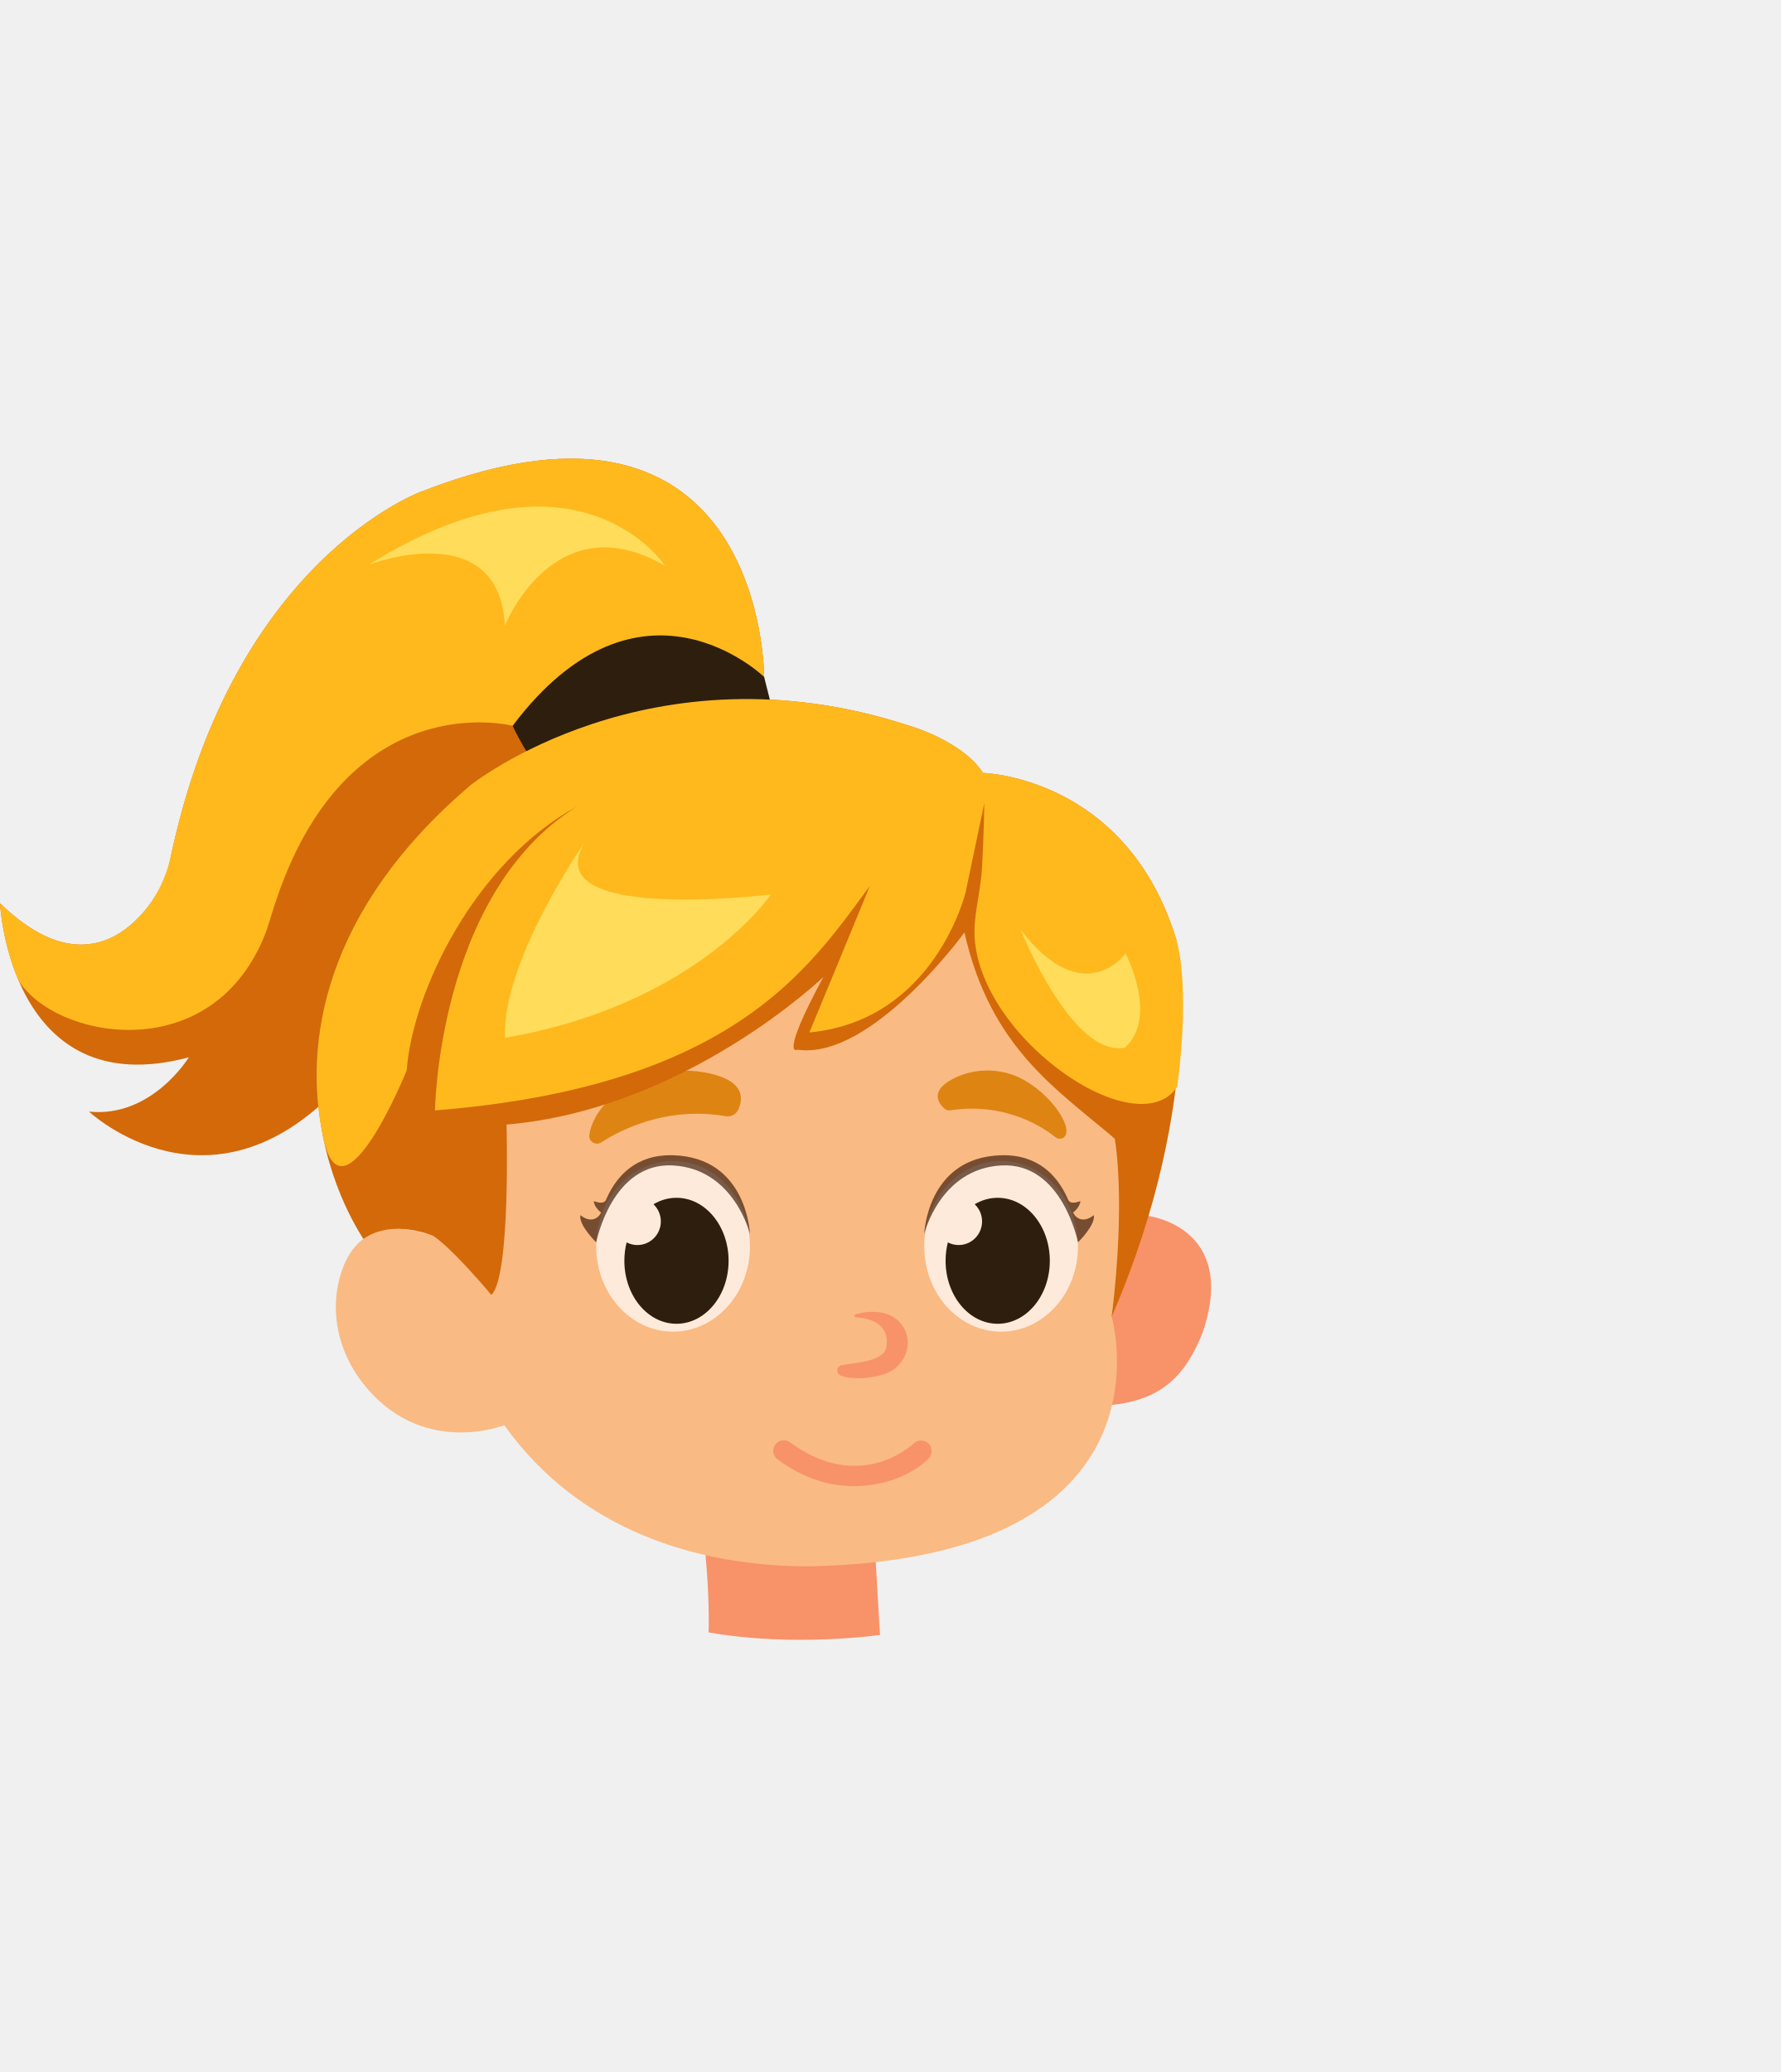
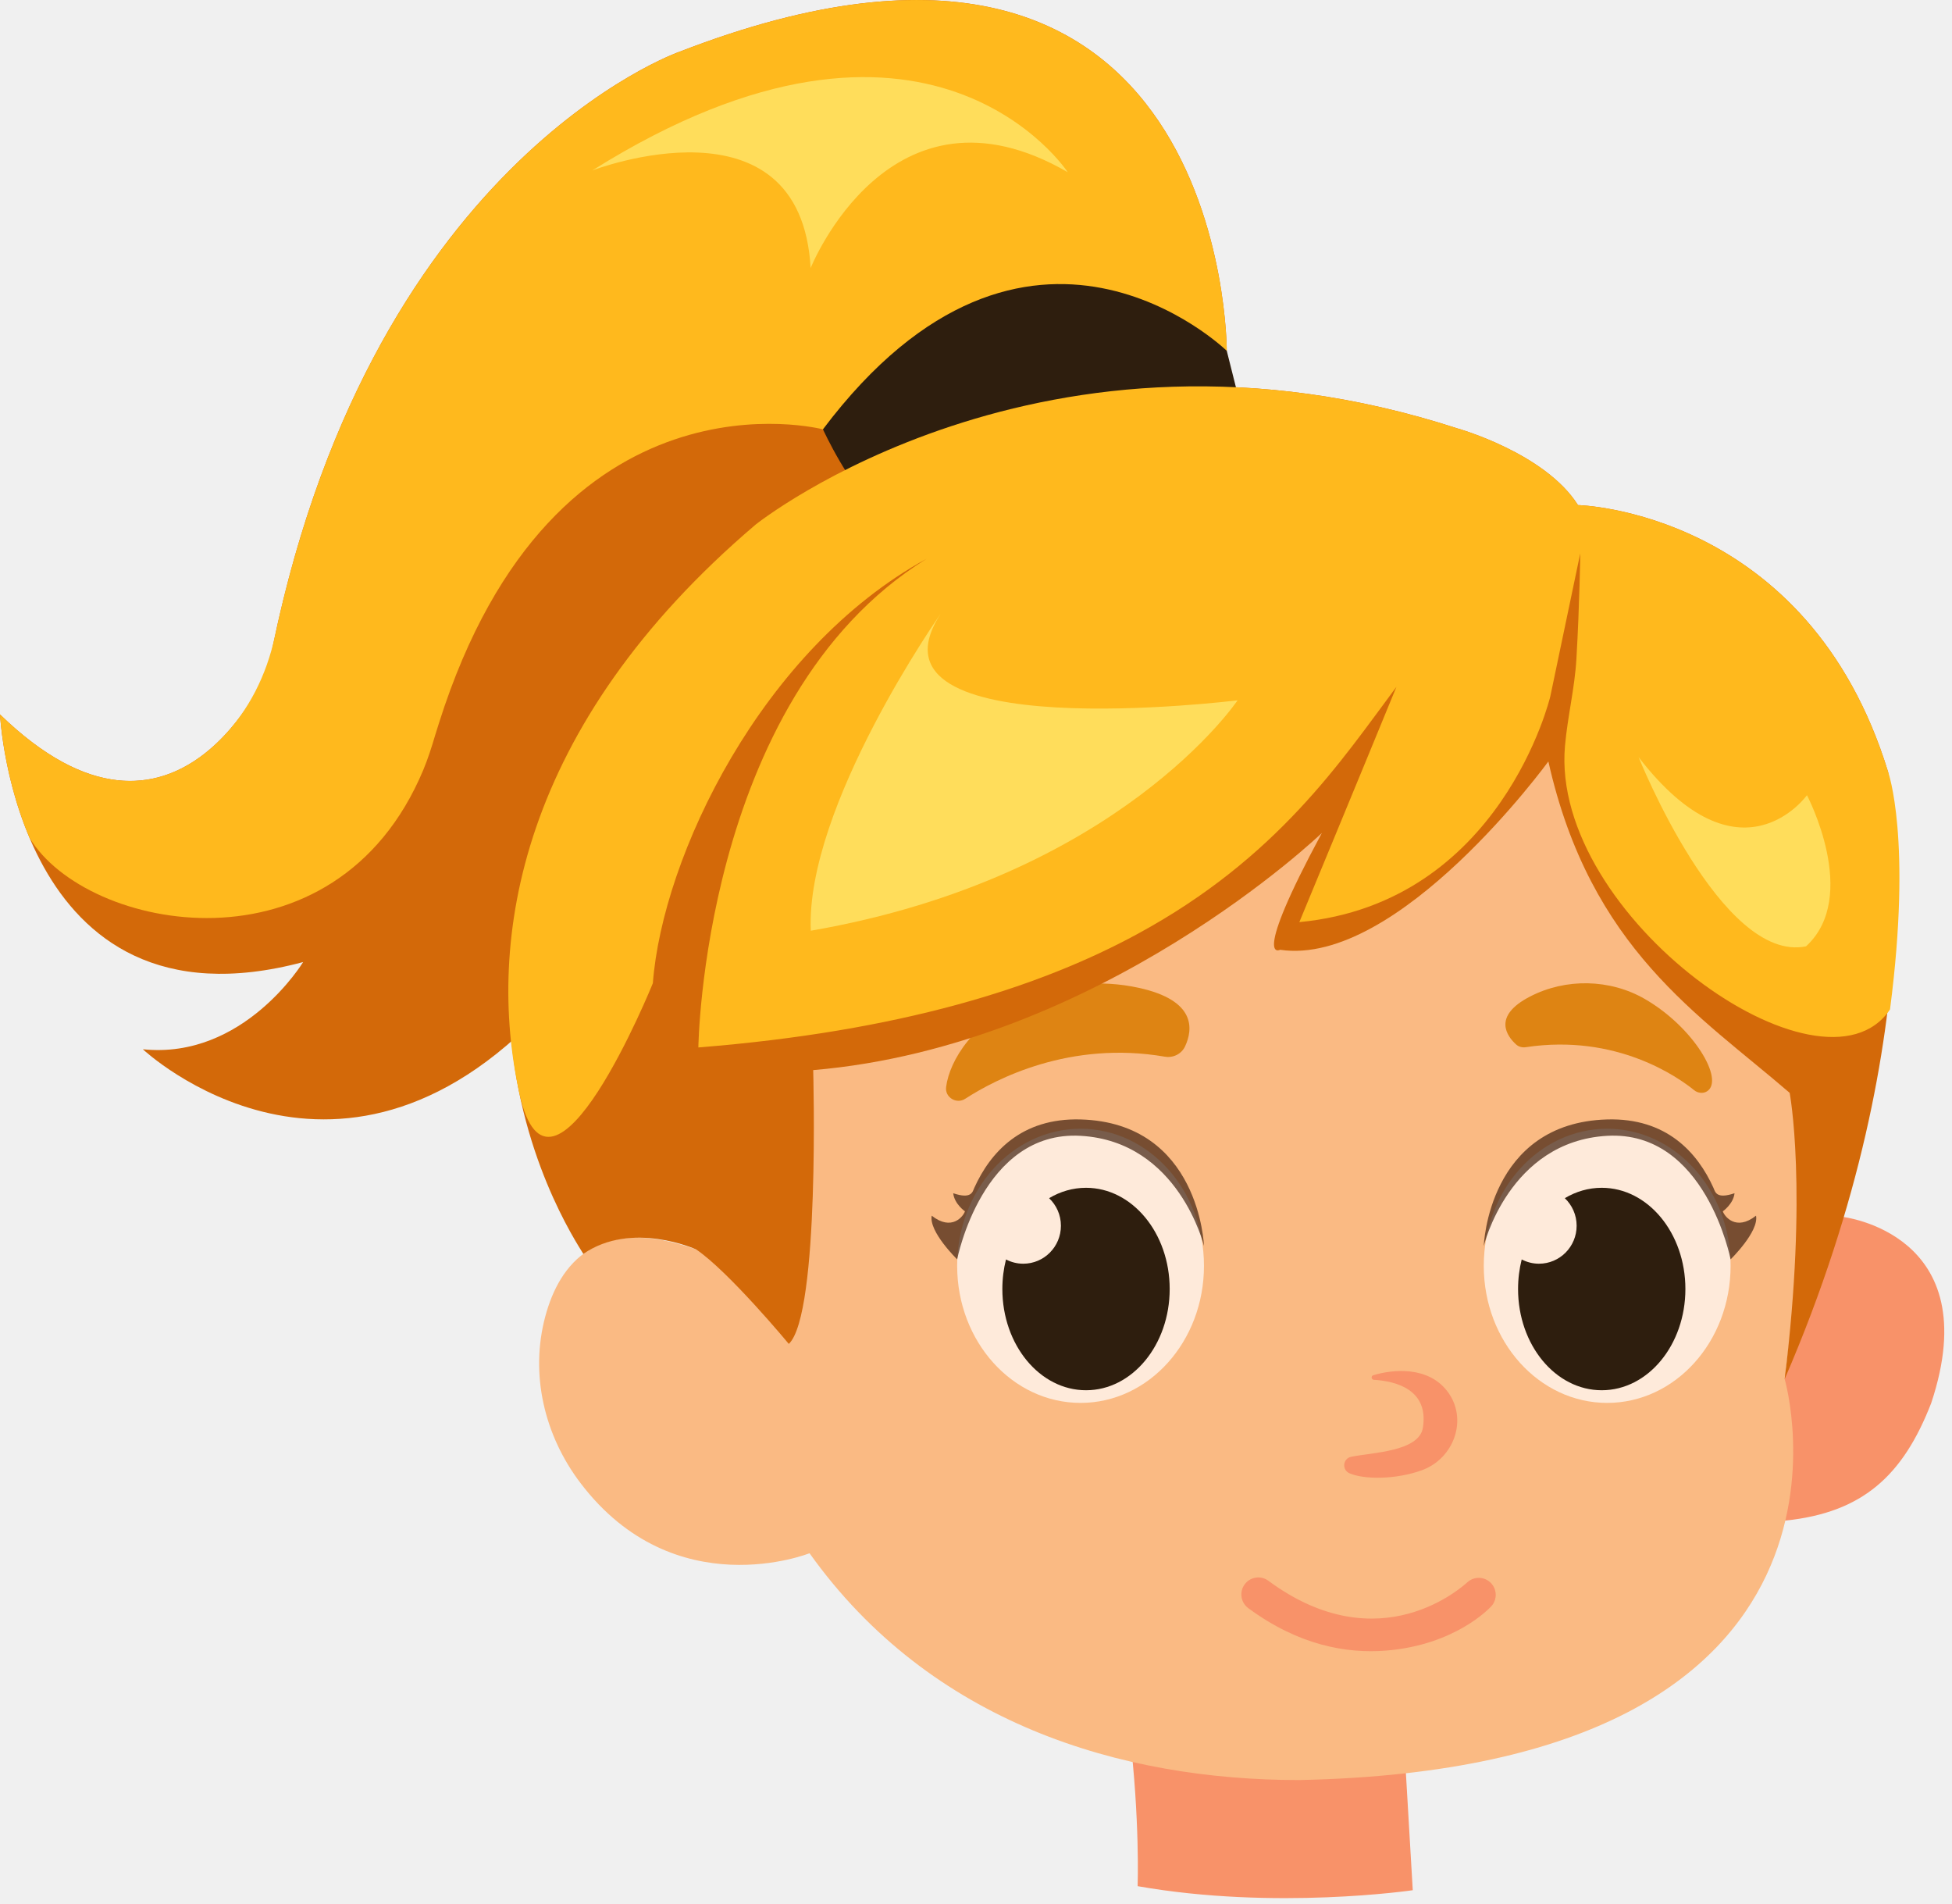
- <svg xmlns="http://www.w3.org/2000/svg" id="headgirl1" viewBox="0 0 1120.212 1303.217">
-   <path d="M480.646,425.79s.558-200.329-214.448-117.058c0,0-123.543,43.001-161.084,241.623,0,0-35.493,85.319-105.114,17.746,0,0,6.143,126.955,118.765,96.922,0,0-23.207,38.223-62.795,34.128,0,0,78.494,73.716,161.766-20.477,83.272-94.192,262.91-252.885,262.91-252.885Z" style="fill: #d36909;" />
-   <path d="M480.648,425.794s-41.541,36.696-93.93,85.256l-64.283-54.536s-105.273-27.587-150.41,114.844c-.522,1.595-1.015,3.191-1.509,4.815-1.363,4.641-2.843,9.254-4.699,13.721-34.52,82.21-132.135,63.238-154.239,26.514C1.162,591.867.002,568.109.002,568.109c40.612,39.41,69.606,26.801,86.717,9.451,10.761-10.912,17.741-24.995,20.96-39.978,40.317-187.702,158.507-228.837,158.507-228.837,215.013-83.283,214.462,117.049,214.462,117.049Z" style="fill: #ffb91d;" />
-   <path d="M721.767,764.727s57.07,6.341,34.876,72.922c-11.097,28.535-26.95,42.802-57.07,45.973-30.12,3.171,22.194-118.895,22.194-118.895Z" style="fill: #f89269;" />
-   <path d="M550.495,976.725l3.024,51.575s-53.9,7.926-107.799-1.585c0,0,.954-25.886-3.171-60.24l107.946,10.251Z" style="fill: #f89269;" />
-   <path d="M686.713,626.35s31.541,59.214,12.517,201.889c0,0,44.388,152.186-190.234,156.942-69.753,0-144.261-22.194-191.819-88.775,0,0-52.791,21.116-89.749-27.476-14.19-18.657-19.877-42.682-13.76-65.31,5.559-20.564,20.479-39.848,59.12-26.109l39.632-229.864,231.452-53.899,142.841,132.603Z" style="fill: #faba83;" />
-   <ellipse cx="423.364" cy="783.911" rx="48.351" ry="53.652" style="fill: #fff; opacity: .7;" />
-   <path d="M471.716,776.143s-1.639-48.214-48.351-49.525c-23.277-.653-35.362,12.945-41.629,26.753-.672,1.481-.991,4.601-8.271,2.125.466,4.226,4.597,7.088,4.597,7.088-.61,1.921-5.148,7.913-13.016,1.701-1.193,6.25,9.968,17.103,9.968,17.103,0,0,9.834-50.545,48.351-48.36,38.517,2.185,48.351,43.116,48.351,43.116Z" style="fill: #3f200e; opacity: .7;" />
-   <path d="M400.915,783.086c8.147,0,14.751-6.652,14.751-14.858,0-4.256-1.786-8.084-4.633-10.792,4.364-2.599,9.273-4.065,14.467-4.065,18.104,0,32.78,17.739,32.78,39.62,0,21.882-14.676,39.62-32.78,39.62-18.104,0-32.78-17.739-32.78-39.62,0-4.026.501-7.911,1.424-11.572,2.029,1.059,4.328,1.667,6.771,1.667Z" style="fill: #2e1e0e;" />
-   <path d="M678.042,783.911c0,29.631-21.648,53.652-48.351,53.652-26.704,0-48.351-24.021-48.351-53.652s21.648-53.652,48.351-53.652c26.704,0,48.351,24.021,48.351,53.652Z" style="fill: #fff; opacity: .7;" />
-   <path d="M581.339,776.143s1.639-48.214,48.351-49.525c23.277-.653,35.362,12.945,41.629,26.753.672,1.481.991,4.601,8.271,2.125-.466,4.226-4.597,7.088-4.597,7.088.61,1.921,5.148,7.913,13.016,1.701,1.193,6.25-9.968,17.103-9.968,17.103,0,0-9.834-50.545-48.351-48.36-38.517,2.185-48.351,43.116-48.351,43.116Z" style="fill: #3f200e; opacity: .7;" />
-   <path d="M602.969,783.086c8.147,0,14.751-6.652,14.751-14.858,0-4.256-1.786-8.084-4.633-10.792,4.364-2.599,9.273-4.065,14.467-4.065,18.104,0,32.78,17.739,32.78,39.62,0,21.882-14.676,39.62-32.78,39.62-18.104,0-32.78-17.739-32.78-39.62,0-4.026.501-7.911,1.424-11.572,2.029,1.059,4.328,1.667,6.771,1.667Z" style="fill: #2e1e0e;" />
-   <path d="M663.756,715.169c-6.12-4.973-30.343-22.231-65.984-16.821-1.365.207-2.762-.164-3.758-1.065-3.448-3.122-9.556-11.019,5.451-18.768,14.049-7.254,31.376-6.906,45.029.985,19.112,11.046,31.296,31.7,24.294,36.122-1.544.975-3.626.689-5.033-.454Z" style="fill: #de8413;" />
-   <path d="M378.175,718.53c11.958-7.743,41.063-22.885,78.223-16.472,3.262.563,6.536-1.074,7.923-4.06,3.068-6.603,4.464-17.968-18.186-22.899-14.586-3.175-29.912-1.914-43.643,3.916-21.136,8.974-30.459,24.516-31.807,34.909-.526,4.055,4.043,6.837,7.49,4.605Z" style="fill: #de8413;" />
-   <path d="M538.283,828.528c-1.025-.063-1.22-1.499-.237-1.797,7.732-2.339,21.411-3.594,28.973,6.221,8.295,10.766,2.794,26.382-9.992,30.992-10.075,3.633-22.438,3.679-28.26,1.188-3.113-1.332-2.678-5.8.638-6.483,8.141-1.677,26.63-1.985,28.096-11.41,2.306-14.823-10.409-18.17-19.22-18.711Z" style="fill: #f89269;" />
-   <path d="M543.191,934.5c-15.879,1.294-34.618-2.217-54.121-16.607-2.953-2.179-3.586-6.345-1.413-9.306,2.17-2.959,6.325-3.594,9.281-1.413,43.813,32.328,76.502,1.868,78.098.487,2.768-2.397,6.958-2.1,9.358.67s2.119,6.958-.637,9.37c-.296.258-13.674,14.607-40.566,16.798Z" style="fill: #f89269;" />
-   <path d="M606.65,586.499s-58.7,80.541-105.114,73.716c0,0-11.603,6.143,16.381-45.731,0,0-86.685,83.271-199.307,92.827,0,0,2.73,95.557-9.556,107.161,0,0-23.387-28.192-36.266-36.961,0,0-25.25-11.457-44.233,1.744-4.992-8.271-94.237-140.731,67.53-285.507,0,0,112.907-90.172,274.872-37.615,0,0,34.327,9.556,47.295,30.032,0,0,90.098,2.048,121.495,104.43,0,0,19.685,98.518-40.519,237.644,9.184-74.248,1.959-112.024,1.959-112.024-35.215-30.406-78.062-56.271-94.539-129.715Z" style="fill: #d36909;" />
-   <path d="M343.498,487.22s96.273-31.739,146.425-24.572l-9.276-36.858s-77.93-75.763-158.219,30.715c0,0,10.832,23.548,21.071,30.715Z" style="fill: #2e1e0e;" />
-   <path d="M740.512,683.473c-.004.029-.012.091-.029.116-26.512,39.281-133.202-36.639-127.328-103.169,1.007-11.408,3.809-22.593,4.476-34.026,1.266-21.701,1.508-41.323,1.508-41.323l-11.726,55.94s-19.139,80.863-98.333,88.377c0,0,23.091-55.667,38.03-92.073-21.583,28.892-46.588,66.952-101.298,96.627-39.075,21.234-93.292,38.204-172.196,44.499,0,0,.406-33.186,11.284-73.391,11.226-41.424,33.563-90.274,78.063-117.832-64.603,35.324-103.423,116.547-107.177,166.101,0,0-40.044,98.781-52.297,43.104-13.144-59.724-.195-143.831,92.609-222.664,0,0,112.902-90.187,274.858-37.624,0,0,34.317,9.544,47.284,30.024,0,0,90.101,2.06,121.518,104.43,0,0,9.447,26.149.754,92.885Z" style="fill: #ffb91d;" />
-   <path d="M484.884,562.573s-46.432,69.278-167.224,90.186c-2.097-48.739,50.894-124.076,50.894-124.076-34.278,52.624,116.33,33.89,116.33,33.89Z" style="fill: #ffdd5b;" />
-   <path d="M707.595,658.87c-33.234,6.778-65.594-74.059-65.594-74.059,39.8,51.595,65.96,14.895,65.96,14.895,0,0,20.927,39.697-.366,59.164Z" style="fill: #ffdd5b;" />
-   <path d="M317.6,393.404s31.045-77.811,100.736-37.54c0,0-54.535-83.271-186.269-.683,0,0,81.65-31.397,85.533,38.223Z" style="fill: #ffdd5b;" />
+ <svg xmlns="http://www.w3.org/2000/svg" viewBox="0 0 241 235" fill="none">
+   <path d="M151.461 43.306C151.461 43.306 151.636 -19.872 83.884 6.39C83.884 6.39 44.953 19.951 33.123 82.591C33.123 82.591 21.939 109.498 0 88.188C0 88.188 1.936 128.226 37.425 118.754C37.425 118.754 30.112 130.809 17.637 129.517C17.637 129.517 42.372 152.765 68.613 123.059C94.853 93.354 151.461 43.306 151.461 43.306V43.306Z" fill="#D36909" />
+   <path d="M151.462 43.308C151.462 43.308 138.371 54.881 121.862 70.195L101.606 52.996C101.606 52.996 68.432 44.296 54.209 89.215C54.044 89.718 53.889 90.221 53.733 90.733C53.304 92.197 52.837 93.652 52.252 95.061C41.374 120.987 10.614 115.004 3.649 103.422C0.367 95.683 0.001 88.19 0.001 88.19C12.799 100.619 21.935 96.642 27.327 91.171C30.718 87.729 32.918 83.288 33.932 78.563C46.637 19.366 83.881 6.394 83.881 6.394C151.635 -19.872 151.462 43.308 151.462 43.308Z" fill="#FFB91D" />
+   <path d="M227.442 150.198C227.442 150.198 245.426 152.198 238.432 173.196C234.935 182.195 229.94 186.695 220.448 187.695C210.957 188.695 227.442 150.198 227.442 150.198Z" fill="#F89269" />
+   <path d="M173.471 217.057L174.424 233.322C174.424 233.322 157.439 235.822 140.454 232.822C140.454 232.822 140.755 224.659 139.455 213.824L173.471 217.057V217.057Z" fill="#F89269" />
+   <path d="M216.396 106.558C216.396 106.558 226.335 125.232 220.341 170.228C220.341 170.228 234.328 218.224 160.394 219.724C138.414 219.724 114.935 212.724 99.948 191.726C99.948 191.726 83.313 198.386 71.667 183.061C67.195 177.177 65.403 169.6 67.331 162.464C69.083 155.979 73.784 149.897 85.961 154.23L98.45 81.737L171.384 64.739L216.396 106.558V106.558Z" fill="#FABA83" />
+   <path opacity="0.7" d="M133.41 173.169C141.825 173.169 148.646 165.593 148.646 156.248C148.646 146.903 141.825 139.328 133.41 139.328C124.995 139.328 118.174 146.903 118.174 156.248C118.174 165.593 124.995 173.169 133.41 173.169Z" fill="white" />
+   <path opacity="0.7" d="M148.647 153.799C148.647 153.799 148.13 138.593 133.41 138.18C126.075 137.974 122.267 142.262 120.292 146.617C120.081 147.084 119.98 148.068 117.686 147.287C117.833 148.62 119.135 149.522 119.135 149.522C118.942 150.128 117.512 152.018 115.033 150.059C114.657 152.03 118.174 155.453 118.174 155.453C118.174 155.453 121.273 139.512 133.41 140.201C145.548 140.89 148.647 153.799 148.647 153.799Z" fill="#3F200E" />
+   <path d="M126.336 155.988C128.904 155.988 130.985 153.89 130.985 151.302C130.985 149.96 130.422 148.753 129.525 147.899C130.9 147.079 132.447 146.617 134.084 146.617C139.788 146.617 144.413 152.211 144.413 159.112C144.413 166.013 139.788 171.607 134.084 171.607C128.379 171.607 123.754 166.013 123.754 159.112C123.754 157.842 123.912 156.617 124.203 155.462C124.842 155.796 125.566 155.988 126.336 155.988Z" fill="#2E1E0E" />
+   <path opacity="0.7" d="M213.664 156.248C213.664 165.593 206.842 173.169 198.428 173.169C190.013 173.169 183.191 165.593 183.191 156.248C183.191 146.904 190.013 139.328 198.428 139.328C206.843 139.328 213.664 146.904 213.664 156.248Z" fill="white" />
+   <path opacity="0.7" d="M183.191 153.799C183.191 153.799 183.708 138.593 198.428 138.18C205.763 137.974 209.571 142.262 211.546 146.617C211.758 147.084 211.858 148.068 214.152 147.287C214.005 148.62 212.704 149.522 212.704 149.522C212.896 150.128 214.326 152.018 216.805 150.059C217.181 152.03 213.664 155.453 213.664 155.453C213.664 155.453 210.565 139.512 198.428 140.201C186.29 140.89 183.191 153.799 183.191 153.799Z" fill="#3F200E" />
+   <path d="M190.007 155.988C192.574 155.988 194.656 153.89 194.656 151.302C194.656 149.96 194.093 148.753 193.196 147.899C194.571 147.079 196.118 146.617 197.754 146.617C203.459 146.617 208.084 152.211 208.084 159.112C208.084 166.013 203.459 171.607 197.754 171.607C192.049 171.607 187.425 166.013 187.425 159.112C187.425 157.842 187.583 156.617 187.874 155.462C188.513 155.796 189.237 155.988 190.007 155.988Z" fill="#2E1E0E" />
+   <path d="M209.162 134.569C207.233 133.001 199.6 127.558 188.369 129.264C187.939 129.329 187.499 129.212 187.185 128.928C186.098 127.944 184.174 125.453 188.903 123.009C193.33 120.722 198.79 120.831 203.092 123.32C209.115 126.804 212.954 133.317 210.748 134.712C210.261 135.019 209.605 134.929 209.162 134.569L209.162 134.569Z" fill="#DE8413" />
+   <path d="M119.17 135.629C122.938 133.187 132.11 128.412 143.82 130.434C144.848 130.612 145.879 130.095 146.316 129.154C147.283 127.071 147.723 123.487 140.586 121.932C135.989 120.931 131.16 121.328 126.833 123.167C120.173 125.997 117.235 130.899 116.81 134.176C116.644 135.455 118.084 136.333 119.17 135.629V135.629Z" fill="#DE8413" />
+   <path d="M169.623 170.319C169.3 170.3 169.239 169.847 169.548 169.753C171.985 169.015 176.295 168.619 178.678 171.715C181.292 175.11 179.559 180.035 175.53 181.489C172.355 182.634 168.459 182.649 166.624 181.863C165.643 181.443 165.781 180.034 166.825 179.819C169.391 179.29 175.217 179.193 175.679 176.22C176.406 171.546 172.399 170.49 169.622 170.319H169.623Z" fill="#F89269" />
+   <path d="M171.17 203.74C166.166 204.148 160.261 203.041 154.115 198.503C153.184 197.816 152.985 196.502 153.67 195.568C154.354 194.635 155.663 194.434 156.594 195.122C170.401 205.318 180.702 195.711 181.205 195.276C182.077 194.52 183.397 194.614 184.153 195.487C184.91 196.361 184.821 197.681 183.953 198.442C183.859 198.524 179.644 203.049 171.17 203.74Z" fill="#F89269" />
+   <path d="M191.167 93.99C191.167 93.99 172.669 119.39 158.044 117.238C158.044 117.238 154.387 119.175 163.205 102.816C163.205 102.816 135.889 129.077 100.4 132.091C100.4 132.091 101.26 162.227 97.389 165.887C97.389 165.887 90.019 156.995 85.961 154.23C85.961 154.23 78.004 150.617 72.022 154.78C70.449 152.172 42.326 110.397 93.302 64.739C93.302 64.739 128.881 36.301 179.919 52.876C179.919 52.876 190.736 55.89 194.823 62.347C194.823 62.347 223.215 62.993 233.108 95.282C233.108 95.282 239.311 126.352 220.34 170.228C223.234 146.812 220.957 134.899 220.957 134.899C209.86 125.31 196.359 117.152 191.166 93.99L191.167 93.99Z" fill="#D36909" />
+   <path d="M108.243 62.68C108.243 62.68 138.581 52.67 154.384 54.931L151.461 43.306C151.461 43.306 126.904 19.413 101.604 52.993C101.604 52.993 105.017 60.42 108.243 62.68H108.243Z" fill="#2E1E0E" />
+   <path d="M233.35 124.573C233.349 124.582 233.346 124.602 233.341 124.609C224.986 136.998 191.366 113.055 193.217 92.073C193.535 88.475 194.418 84.948 194.628 81.342C195.027 74.498 195.103 68.31 195.103 68.31L191.408 85.952C191.408 85.952 185.377 111.454 160.421 113.823C160.421 113.823 167.698 96.267 172.405 84.786C165.604 93.898 157.724 105.901 140.484 115.26C128.171 121.956 111.086 127.308 86.222 129.293C86.222 129.293 86.35 118.827 89.778 106.148C93.315 93.084 100.354 77.678 114.377 68.987C94.019 80.127 81.786 105.743 80.603 121.371C80.603 121.371 67.985 152.523 64.124 134.964C59.982 116.129 64.062 89.604 93.306 64.742C93.306 64.742 128.884 36.3 179.92 52.877C179.92 52.877 190.733 55.886 194.82 62.345C194.82 62.345 223.212 62.995 233.112 95.28C233.112 95.28 236.089 103.526 233.35 124.573Z" fill="#FFB91D" />
+   <path d="M152.797 86.444C152.797 86.444 138.165 108.293 100.101 114.886C99.44 99.516 116.139 75.756 116.139 75.756C105.337 92.352 152.797 86.444 152.797 86.444Z" fill="#FFDD5B" />
+   <path d="M222.977 116.814C212.504 118.951 202.307 93.457 202.307 93.457C214.848 109.729 223.092 98.155 223.092 98.155C223.092 98.155 229.686 110.674 222.977 116.814Z" fill="#FFDD5B" />
+   <path d="M100.082 33.093C100.082 33.093 109.865 8.553 131.826 21.254C131.826 21.254 114.641 -5.008 73.129 21.038C73.129 21.038 98.858 11.136 100.082 33.093Z" fill="#FFDD5B" />
</svg>
